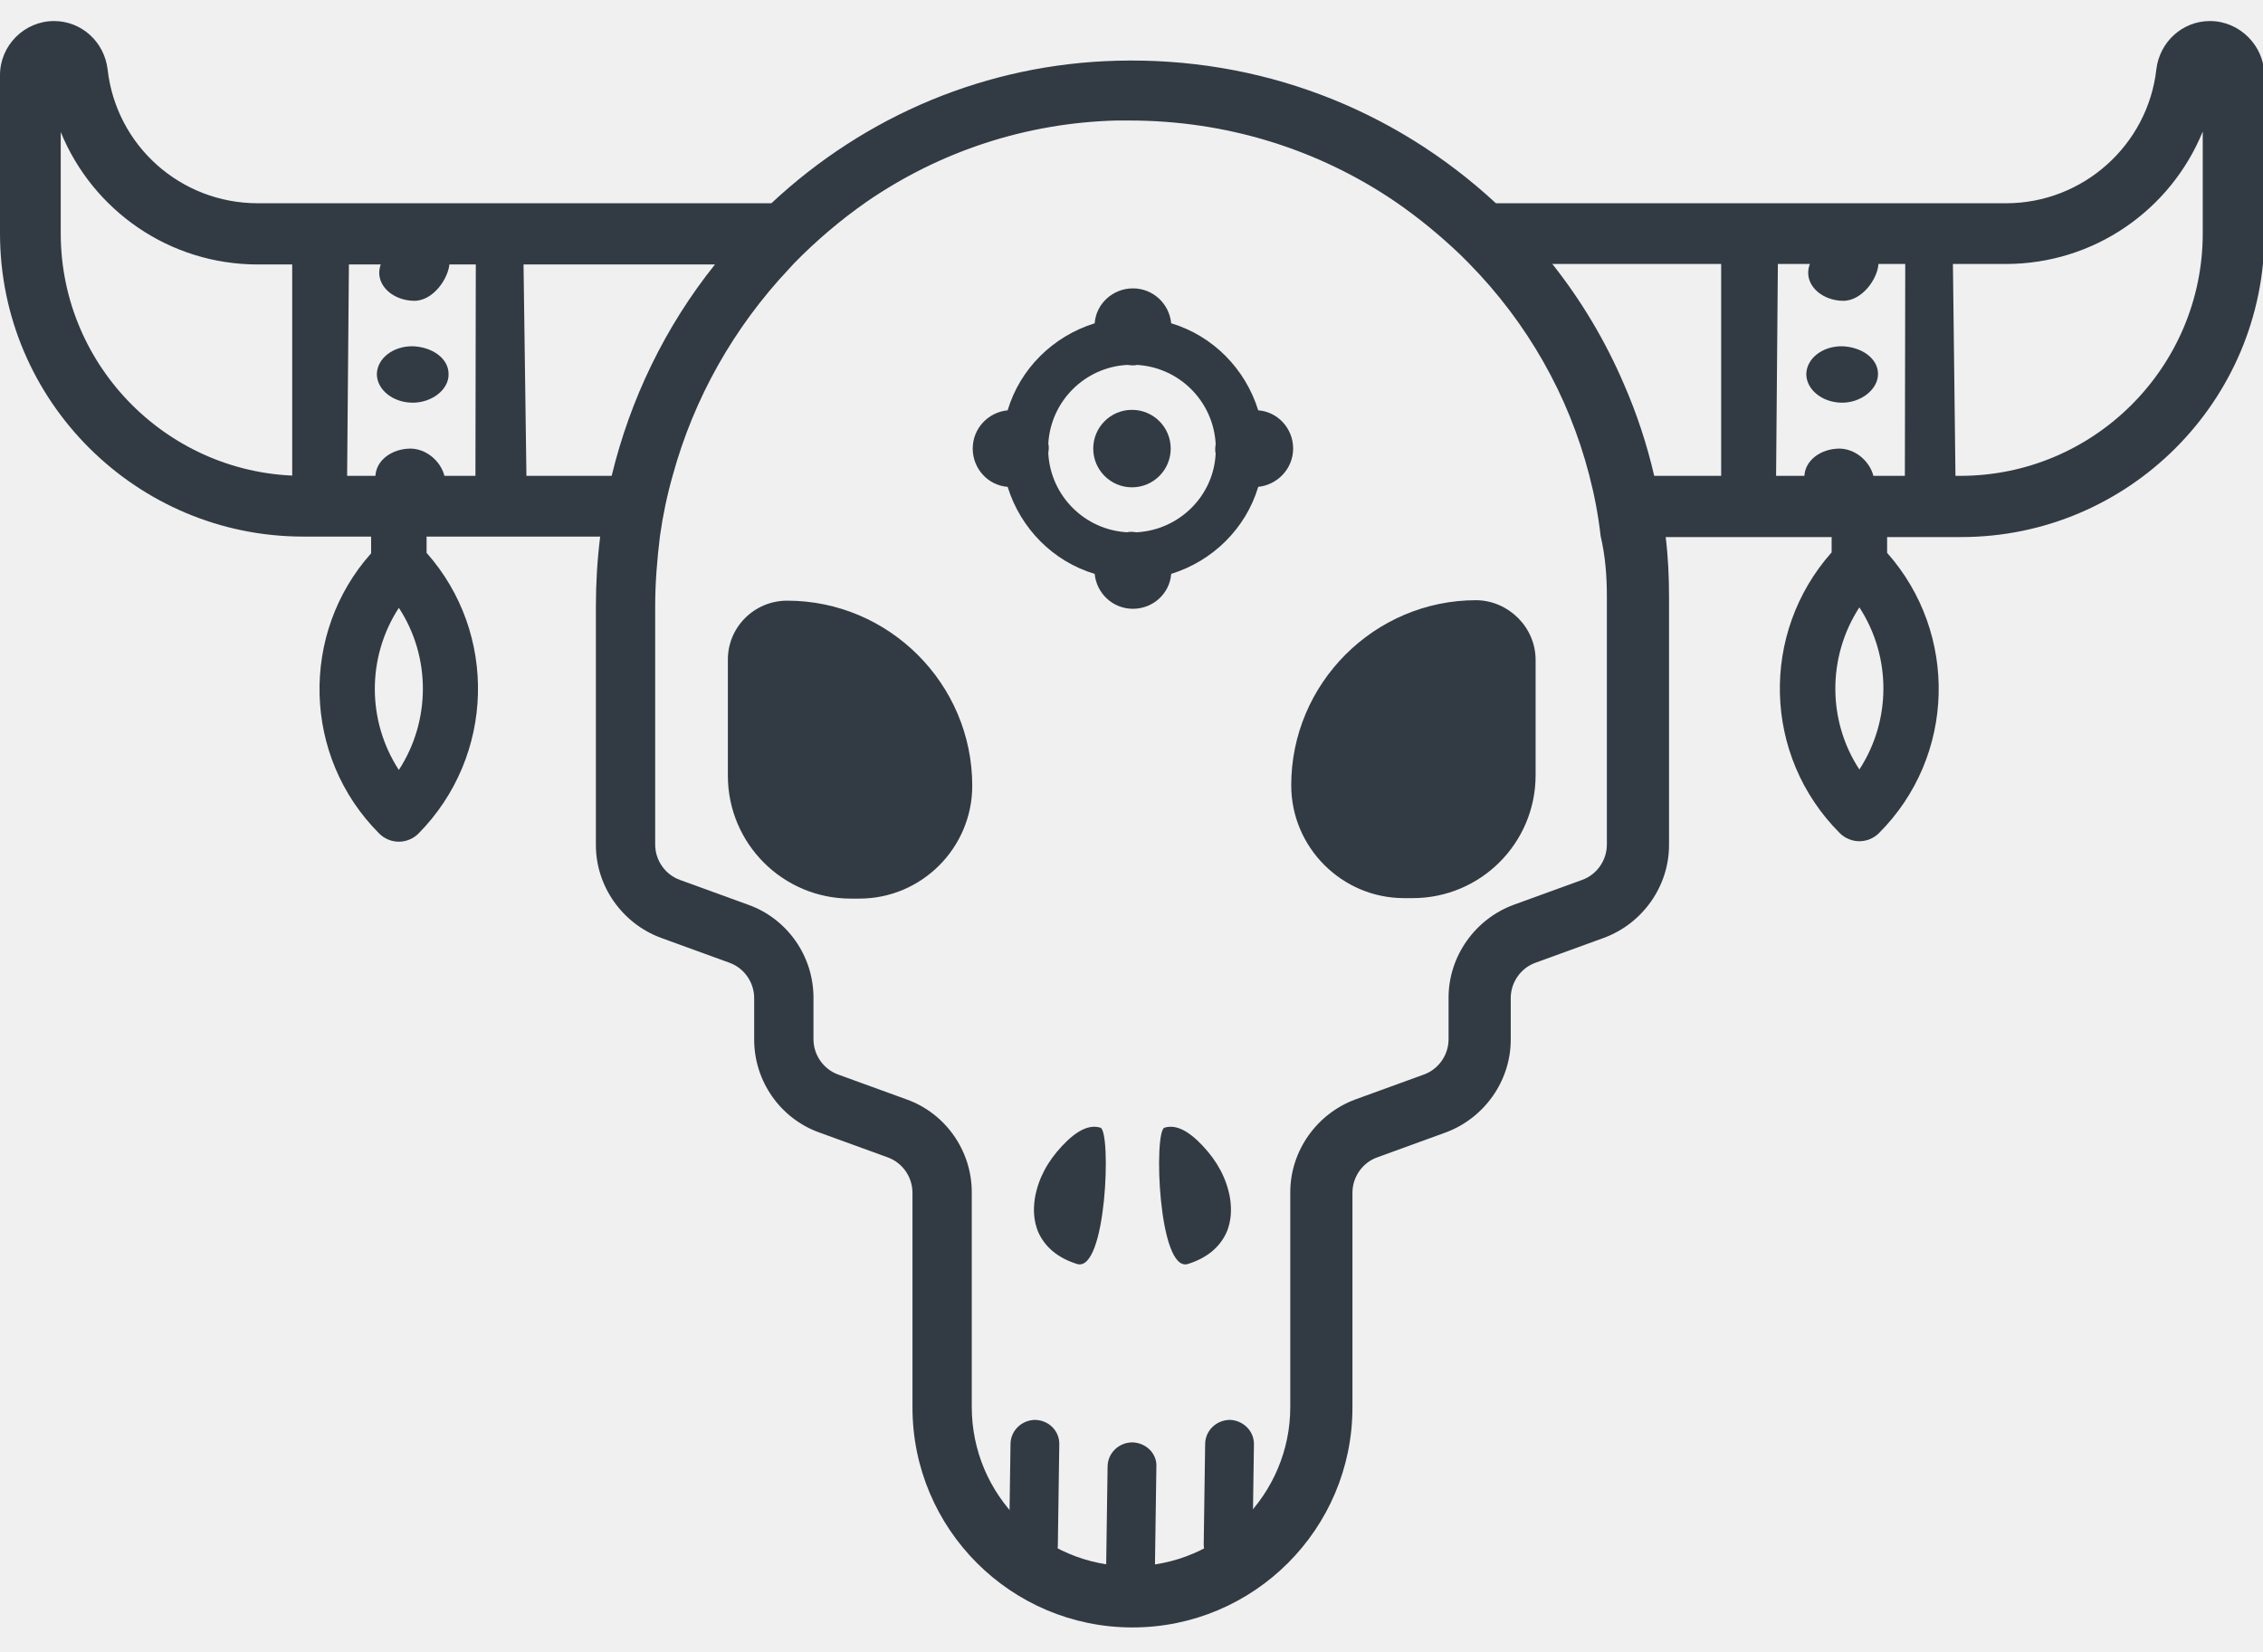
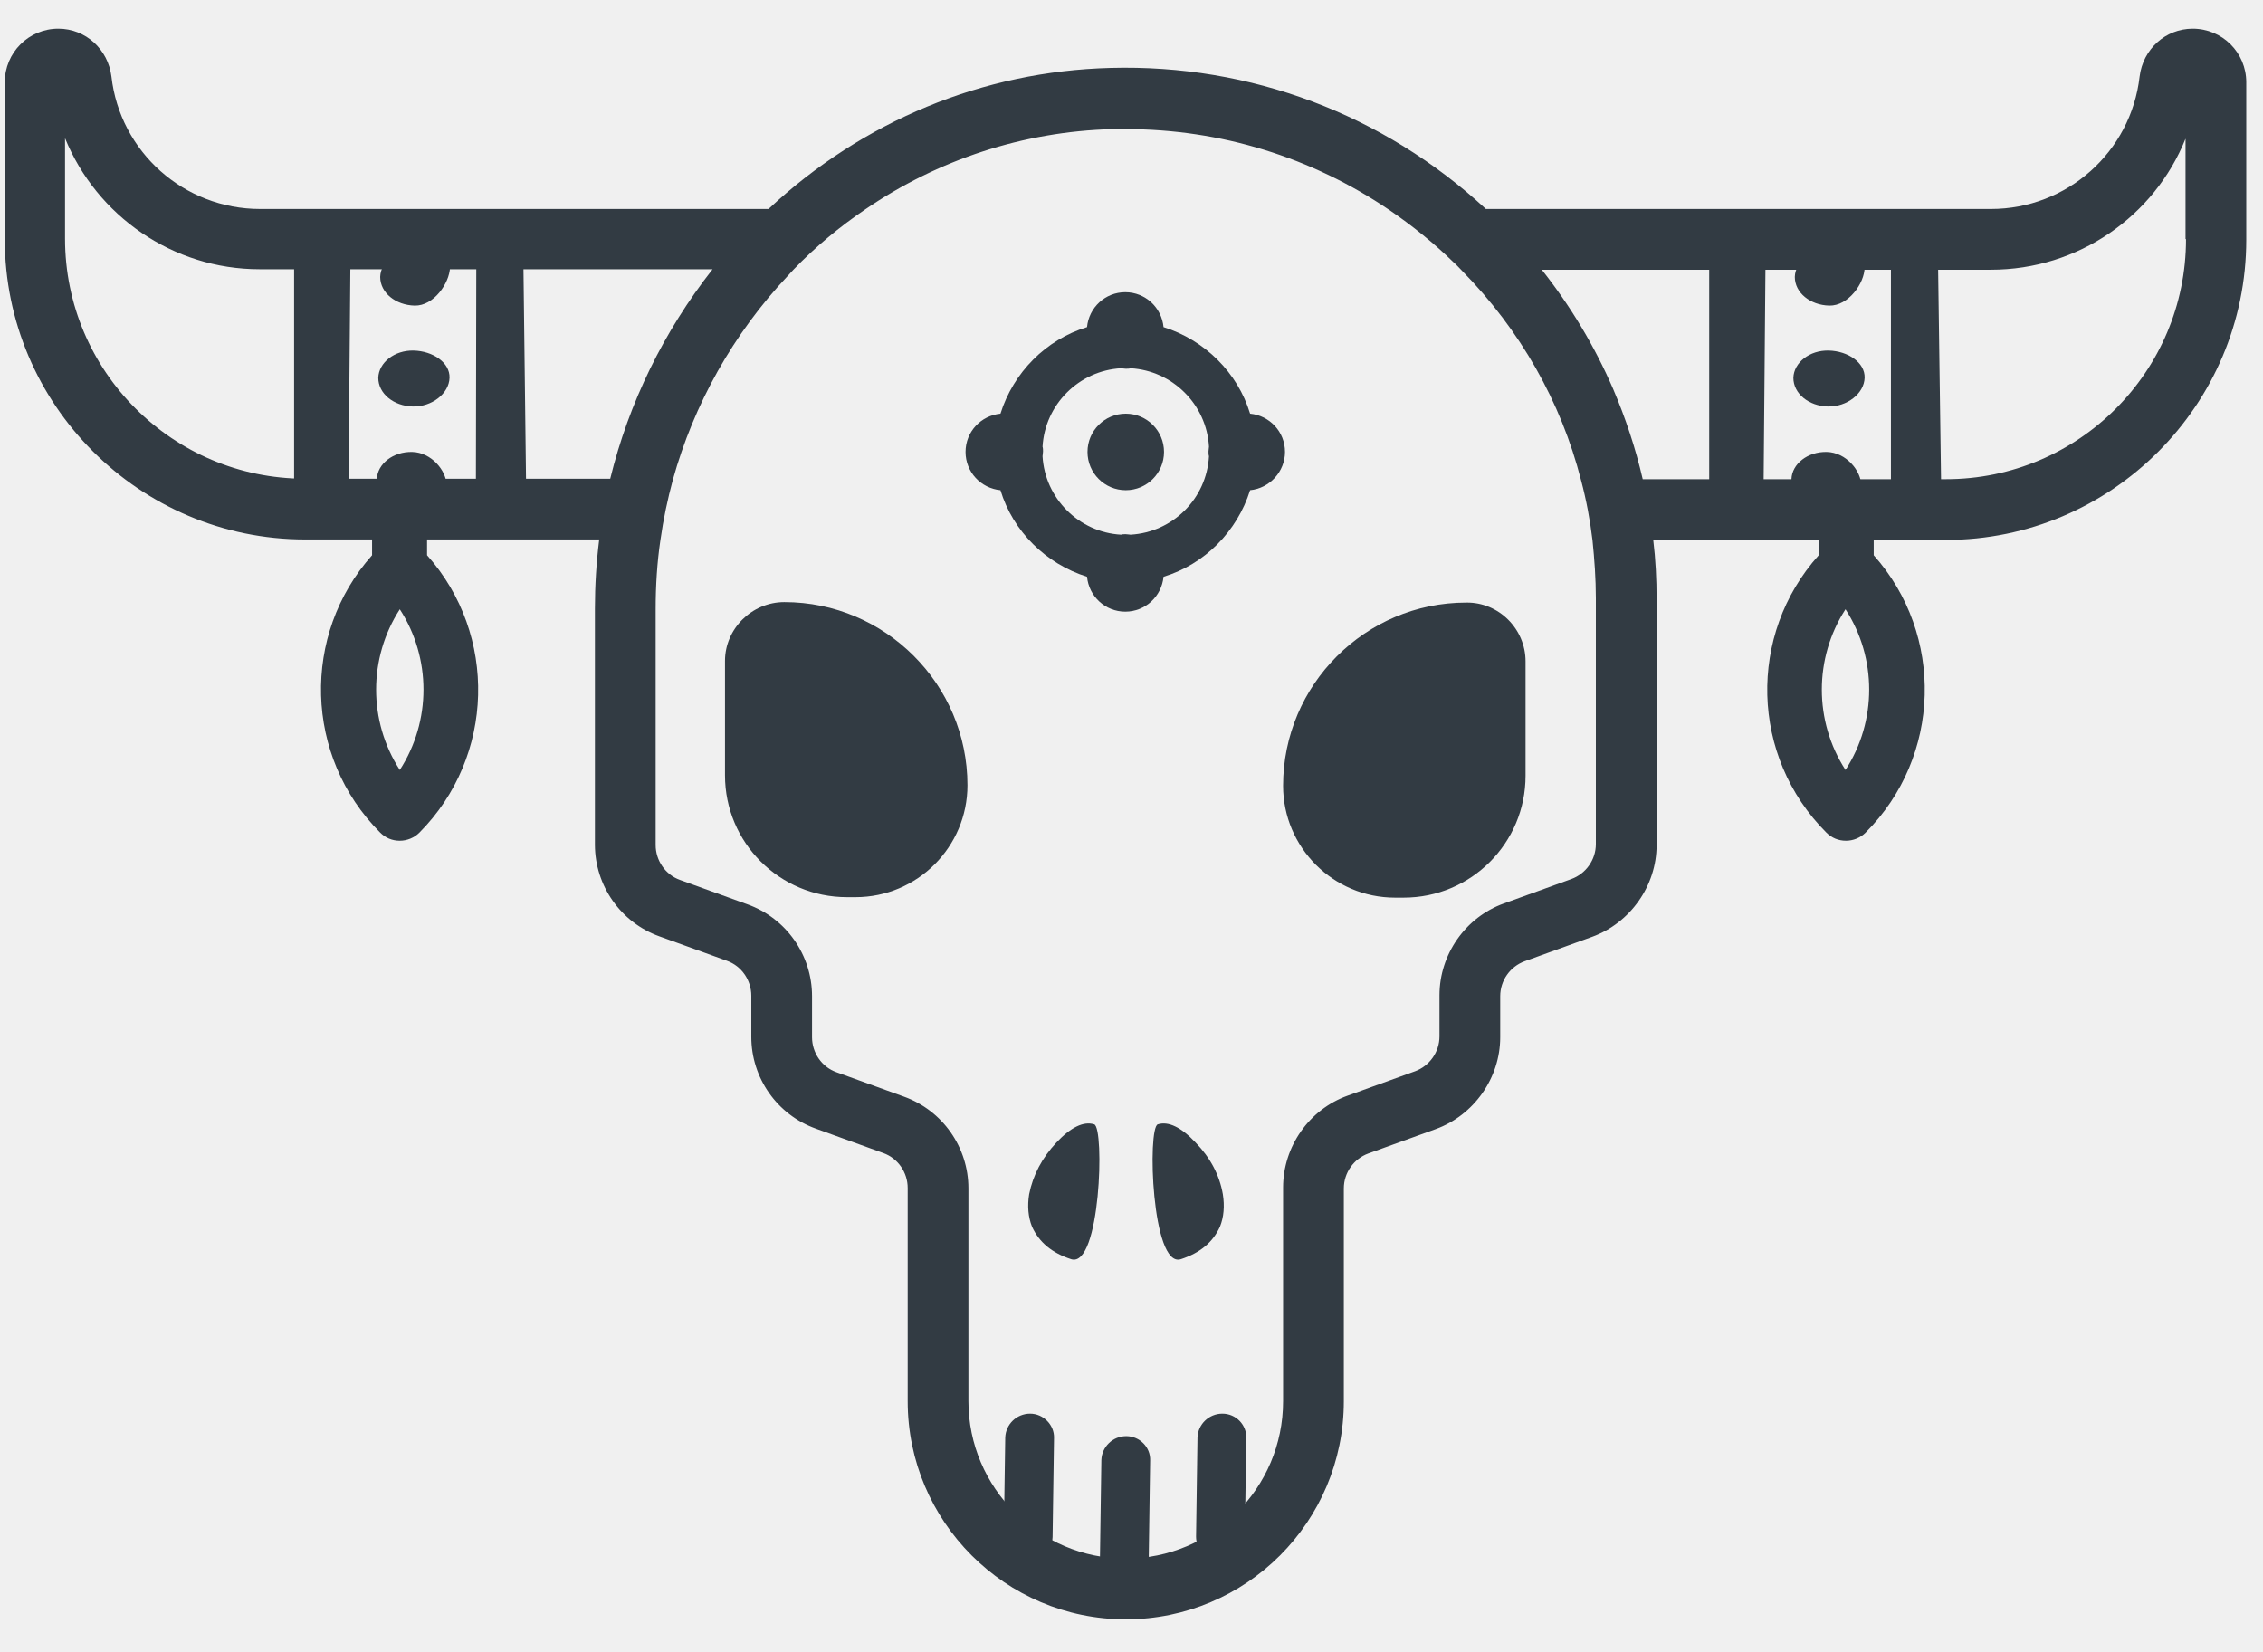
- <svg xmlns="http://www.w3.org/2000/svg" version="1.1" x="0px" y="0px" viewBox="0 0 473.2 345.3" style="enable-background:new 0 0 473.2 345.3;" xml:space="preserve">
+ <svg xmlns="http://www.w3.org/2000/svg" version="1.1" id="Laag_1" x="0px" y="0px" viewBox="0 0 473.2 345.3" style="enable-background:new 0 0 473.2 345.3;" xml:space="preserve">
  <style type="text/css">
- 	.st0{display:none;}
- 	.st1{display:inline;}
- 	.st2{fill:#323B43;}
- 	.st3{fill:#575756;}
- 	.st4{fill:#FFFFFF;}
- 	.st5{fill:#C6C6C5;}
+ 	.st0{fill:#323B43;}
</style>
-   <g id="Laag_1" class="st0">
-     <g id="Capa_1" class="st1">
+   <g>
+     <g>
+       <path class="st0" d="M458.5,6c-5.7,0-10.4,4.3-11.1,10c-1.8,15.8-15.2,27.7-31.1,27.7H310.7c-21.4-19.8-49.2-30.3-78.5-29.5    c-26.7,0.7-51.8,11.1-71.5,29.5H54.4c-15.9,0-29.3-11.9-31.1-27.7c-0.7-5.7-5.4-10-11.1-10C6,6,1,11,1,17.2V50    c0,34.6,28.2,62.8,62.8,62.8h61.5c-0.6,4.8-0.9,9.6-0.9,14.5v49.3c0,8.6,5.4,16.3,13.5,19.2l14.1,5.1c3.1,1.1,5.1,4.1,5.1,7.3v8.6    c0,8.6,5.4,16.3,13.5,19.2l14.1,5.1c3.1,1.1,5.1,4.1,5.1,7.3V293c0,25.1,20.4,45.6,45.6,45.6s45.6-20.4,45.6-45.6v-44.5    c0-3.3,2.1-6.2,5.1-7.3l14.1-5.1c8-2.9,13.5-10.7,13.5-19.2v-8.6c0-3.3,2.1-6.2,5.1-7.3l14.1-5.1c8-2.9,13.5-10.7,13.5-19.2v-51.4    c0-4.2-0.2-8.3-0.7-12.4h61.2c34.6,0,62.8-28.2,62.8-62.8V17.2C469.7,11,464.7,6,458.5,6z M127.6,100.1H63.8    c-27.7,0-50.2-22.5-50.2-50.2V28.9c6.6,16.2,22.5,27.4,40.7,27.4h94.7C138.8,69.3,131.5,84.2,127.6,100.1z M333.7,125.1v51.4    c0,3.3-2.1,6.2-5.1,7.3l-14.1,5.1c-8.1,2.9-13.5,10.7-13.5,19.2v8.6c0,3.3-2.1,6.2-5.1,7.3l-14.1,5.1    c-8.1,2.9-13.5,10.7-13.5,19.2V293c0,18.2-14.8,32.9-32.9,32.9s-32.9-14.8-32.9-32.9v-44.5c0-8.6-5.4-16.3-13.5-19.2l-14.1-5.1    c-3.1-1.1-5.1-4.1-5.1-7.3v-8.6c0-8.6-5.4-16.3-13.5-19.2l-14.1-5.1c-3.1-1.1-5.1-4.1-5.1-7.3v-49.3c0-4.9,0.3-9.8,1-14.5    c0.6-4.3,1.5-8.5,2.6-12.6c4.4-15.8,12.6-30.5,24.1-42.7c0.4-0.4,0.7-0.8,1.1-1.2c4.6-4.8,9.7-9,15-12.6    c15.2-10.4,33-16.3,51.7-16.8c0.9,0,1.9,0,2.8,0c19.9,0,38.9,5.9,55.1,16.9c4.7,3.2,9.3,6.9,13.5,11c0.6,0.5,1.1,1.1,1.7,1.7    c12.2,12.4,20.7,27.4,24.9,43.8c1.1,4.1,1.9,8.4,2.4,12.6C333.4,116.9,333.7,121,333.7,125.1z M457.1,50    c0,27.7-22.5,50.2-50.2,50.2h-63.4c-1.5-6.5-3.6-12.8-6.2-18.9c-3.9-9-8.9-17.3-14.9-24.9h93.9c18.3,0,34.2-11.2,40.7-27.4V50z" />
+     </g>
+     <g>
      <g>
-         <path class="st2" d="M223.2,276.4c-5.5,0-9.9,4.4-9.9,9.9v37.6c0,5.5,4.4,9.9,9.9,9.9s9.9-4.4,9.9-9.9v-37.6     C233,280.8,228.7,276.4,223.2,276.4z" />
-         <path class="st2" d="M251.4,276.4c-5.5,0-9.9,4.4-9.9,9.9v37.6c0,5.5,4.4,9.9,9.9,9.9s9.9-4.4,9.9-9.9v-37.6     C261.3,280.8,256.9,276.4,251.4,276.4z" />
-         <path class="st2" d="M470.8,80c0.3-25.1-9.3-48.5-27.1-66.1c-17.3-17.5-40.5-27.1-65-27.1c-4.5,0-8.7,2.7-10.4,6.9     c-1.7,4.3-0.8,9.1,2.3,12.3l28.8,29.6c8.3,8.5,12.8,19.6,12.8,31.5c0,12-4.7,23.3-13.2,31.9s-19.9,13.2-31.9,13.2h-33.7V109     c0-3.1-1.3-5.9-3.7-7.7c-2.4-1.9-5.5-2.5-8.4-1.9l-24,5.5c-5.2-7.5-13.1-12.8-22.1-14.9c-11.9-2.8-24.4,0.5-33.5,8.8     c-2.5,2.3-6.3,2.3-8.8,0c-9.1-8.3-21.6-11.5-33.5-8.8c-9.1,2.3-16.9,7.6-22.1,15.1l-24-5.5c-2.9-0.7-6,0-8.4,1.9     s-3.7,4.7-3.7,7.7v3.2h-33.7c-24.9,0-45.2-20.3-45.2-45.2c0-5.9,1.1-11.6,3.3-16.9c2.3-5.5,5.3-10.3,9.5-14.5l29.6-30.4     c3.1-3.2,3.9-7.7,2.3-11.9c-1.7-4-5.6-6.7-10-6.7c-50.8,0-92.6,40.8-93.3,91c-0.3,25.1,9.2,48.5,26.9,66.2     c11.2,11.2,24.7,19.1,39.4,23.3V182c-25.5,28.5-24.5,72.5,2.9,100c1.9,1.9,4.4,2.9,6.9,2.9s5.1-1.1,6.9-2.9     c27.5-27.5,28.4-71.3,2.9-100v-11.2c1.9,0.1,3.9,0.3,5.9,0.3h45.6v1.3c0,5.5,4.4,9.9,9.9,9.9h0.8l-3.3,11.1     c-5.9,3.3-10.5,8.7-12.8,15.2c-3.1,8.3-2.1,17.3,2.5,24.8l21.7,35.4v48c0,12.9,4.4,25.7,12.4,35.8l9.5,12.1     c7.6,9.7,11.9,21.9,11.9,34.3v18.7c0,17.9,14.5,32.3,32.3,32.3h22.5c17.9,0,32.3-14.5,32.3-32.3V399c0-12.4,4.3-24.5,11.9-34.3     l9.5-12.1c8-10.1,12.4-22.9,12.4-35.8v-48l21.7-35.4c4.7-7.5,5.5-16.5,2.5-24.8c-2.4-6.5-6.9-11.9-12.8-15.2l-3.3-11.1h0.8     c5.5,0,9.9-4.4,9.9-9.9v-1.3H378c2.3,0,4.5-0.1,6.8-0.3V182c-25.5,28.5-24.5,72.5,2.9,100c1.9,1.9,4.4,2.9,6.9,2.9     c2.7,0,5.1-1.1,6.9-2.9c27.5-27.5,28.4-71.3,2.9-100v-14.9C442.4,155.8,470.4,121,470.8,80z M79.9,259.2     c-11.3-17.5-11.3-40.4,0-57.8C91.4,219,91.4,241.8,79.9,259.2z M76.1,148.5c-4.4-1.2-8.5-2.8-12.7-4.9l15.7-18.1     c3.5,1.7,7.1,3.1,10.8,4.1L76.1,148.5z M23.4,78.1c0.4-30.7,20.4-56.9,48.1-67L61,21.9c-5.9,6-10.4,13.1-13.6,20.8     c-3.2,7.7-4.8,16-4.8,24.4c0,18.5,7.7,35.2,20.3,46.9L47,132.2c-0.8-0.8-1.6-1.5-2.4-2.3C30.7,116.2,23.3,97.7,23.4,78.1z      M98.4,151.2l14-19.2h28.8v19.2H98.4z M308.7,219.5l9.7-7.2c0.8,0.8,1.3,1.9,1.9,2.9c0.5,1.3,0.7,2.8,0.5,4.1     C316.7,219.8,312.7,219.8,308.7,219.5z M153.9,219.3c-0.1-1.3,0-2.8,0.5-4.1c0.4-1.1,1.1-2.1,1.9-2.9l9.7,7.2     C161.9,219.8,157.9,219.8,153.9,219.3z M296.2,260.8c-0.9,1.6-1.5,3.3-1.5,5.2v50.8c0,8.5-2.9,16.9-8.1,23.7l-9.5,12.1     c-10.3,13.2-16,29.7-16,46.5v18.7c0,6.9-5.6,12.5-12.5,12.5h-1.5v-42.5c0-5.5-4.4-9.9-9.9-9.9s-9.9,4.4-9.9,9.9v42.5H226     c-6.9,0-12.5-5.6-12.5-12.5v-18.7c0-16.8-5.7-33.3-16-46.5l-9.5-12.1c-5.2-6.7-8.1-15.2-8.1-23.7V266c0-1.9-0.5-3.6-1.5-5.2     l-13.2-21.5c6.7-0.4,13.2-1.6,19.6-3.6c0,0.4,0.1,0.7,0.1,0.9c0,1.2-0.3,3.3-2.4,4.9c-4.3,3.3-5.1,9.6-1.6,13.9     c2,2.5,4.8,3.7,7.7,3.7c2.1,0,4.3-0.7,6.1-2.1c6.4-5.1,10-12.5,9.9-20.7c-0.1-8.1-3.9-15.6-10.4-20.4l-25.9-19.3l6.5-21.5     c0.9-2.9,0.4-6.3-1.5-8.8s-4.8-4-7.9-4h-4.5v-41l19.2,4.4c4.8,1.1,9.6-1.5,11.3-6c2.1-5.3,6.7-9.2,12.3-10.5s11.3,0.1,15.7,4.1     c10.1,9.2,25.3,9.2,35.4,0c4.3-3.9,10-5.5,15.7-4.1c5.7,1.3,10.1,5.2,12.3,10.5c1.7,4.5,6.7,7.1,11.3,6l19.2-4.4v41H309     c-3.1,0-6.1,1.5-7.9,4c-1.9,2.5-2.4,5.7-1.5,8.8l6.5,21.5l-25.9,19.3c-6.5,4.8-10.3,12.3-10.4,20.4s3.5,15.6,9.9,20.7     c1.9,1.5,4,2.1,6.1,2.1c2.9,0,5.9-1.3,7.7-3.7c3.3-4.3,2.7-10.5-1.6-13.9c-2.1-1.6-2.4-3.7-2.4-4.9c0-0.3,0-0.5,0.1-0.9     c6.3,2,12.9,3.2,19.6,3.6L296.2,260.8z M394.6,259.2c-11.3-17.5-11.3-40.4,0-57.8C405.9,219,405.9,241.8,394.6,259.2z      M384.8,129.6c3.6-1.1,7.2-2.4,10.7-4l15.5,17.9c-3.9,2-8,3.6-12.3,4.8L384.8,129.6z M413.5,21.9l-11.1-11.3     c10.1,3.6,19.5,9.3,27.3,17.2c13.9,13.9,21.5,32.4,21.2,52c-0.3,20.7-9.3,39.3-23.9,52.4l-15.6-18c0.4-0.4,0.8-0.8,1.2-1.2     c12.3-12.3,19.1-28.5,19.1-45.8C431.9,50.1,425.4,34,413.5,21.9z M333.3,132h28.8l14.3,19.2h-42.9V132H333.3z" />
-         <path class="st2" d="M247.2,228.4v-77c0-5.5-4.4-9.9-9.9-9.9s-9.9,4.4-9.9,9.9v77c0,5.5,4.4,9.9,9.9,9.9S247.2,233.9,247.2,228.4     z" />
+         <path class="st0" d="M164,125.9c21.1,0,38.3,17.2,38.3,38.3c0,12.9-10.5,23.4-23.4,23.4l-1.8,0c-14.1,0-25.5-11.4-25.5-25.5     l0-23.9C151.6,131.5,157.2,125.9,164,125.9z" />
+       </g>
+     </g>
+     <g>
+       <g>
+         <path class="st0" d="M319,138.3l0,23.9c0,14.1-11.4,25.5-25.5,25.5h-1.8c-12.9,0-23.4-10.5-23.4-23.4c0-21.1,17.2-38.3,38.3-38.3     C313.4,125.9,319,131.5,319,138.3z" />
      </g>
    </g>
  </g>
-   <g id="Laag_2">
-     <g>
-       <path class="st3" d="M-96.2,223.1c-0.9,0-1.6,0.7-1.7,1.5c-0.8,6.6-6.3,11.6-13.1,11.6h-126.5c-6.8,0-12.3-5.1-13.1-11.6    c-0.1-0.9-0.8-1.5-1.7-1.5c-0.9,0-1.7,0.8-1.7,1.7v11.5c0,10.9,8.8,19.7,19.7,19.7h120c10.9,0,19.8-8.8,19.8-19.7v-11.5    C-94.5,223.8-95.3,223.1-96.2,223.1" />
-       <path class="st4" d="M-139.2,261.6c0-19.7-16.3-35.6-36.1-35.1c-19.1,0.5-34.1,16.7-34.1,35.8v16.5c0,2,1.2,3.8,3.1,4.5l4.7,1.7    c1.9,0.7,3.1,2.5,3.1,4.5v13.9c0,2,1.2,3.8,3.1,4.5l4.7,1.7c1.9,0.7,3.1,2.5,3.1,4.5v26c0,7.3,5.9,13.2,13.2,13.2    c7.3,0,13.2-5.9,13.2-13.2v-26c0-2,1.2-3.8,3.1-4.5l4.7-1.7c1.9-0.7,3.1-2.5,3.1-4.5v-13.9c0-2,1.2-3.8,3.1-4.5l4.7-1.7    c1.9-0.7,3.1-2.5,3.1-4.5V261.6z" />
-       <path class="st5" d="M-205,268.1v9.3c0,1,0.6,1.9,1.6,2.2l5.3,1.9c1.5,0.6,3.2-0.6,3.2-2.2V270c0-1-0.6-1.9-1.6-2.2l-5.3-1.9    C-203.4,265.3-205,266.5-205,268.1" />
-       <path class="st5" d="M-143.6,268.1v9.3c0,1-0.6,1.9-1.6,2.2l-5.3,1.9c-1.5,0.6-3.2-0.6-3.2-2.2V270c0-1,0.6-1.9,1.6-2.2l5.3-1.9    C-145.2,265.3-143.6,266.5-143.6,268.1" />
-       <path class="st5" d="M-175.1,319.4l-3.7-3.7c-0.7-0.7-2-0.2-2,0.8v23.2c0,3.3,2.4,6.3,5.7,6.8c4,0.5,7.4-2.6,7.4-6.5v-23.4    c0-1.1-1.3-1.6-2-0.8l-3.7,3.7C-173.9,319.9-174.6,319.9-175.1,319.4" />
-     </g>
-     <g>
-       <g>
-         <path class="st2" d="M462.1,4.4c-5.7,0-10.5,4.3-11.2,10.1c-1.8,15.9-15.4,28-31.4,28H312.8c-21.6-20-49.6-30.6-79.3-29.8     c-27,0.7-52.4,11.3-72.2,29.8H53.9c-16.1,0-29.6-12-31.4-28C21.8,8.7,17,4.4,11.3,4.4C5.1,4.4,0,9.5,0,15.7v33.1     c0,35,28.5,63.4,63.4,63.4h62.1c-0.6,4.8-0.9,9.7-0.9,14.7v49.8c0,8.6,5.5,16.4,13.6,19.4l14.3,5.2c3.1,1.1,5.2,4.1,5.2,7.4v8.7     c0,8.7,5.5,16.5,13.6,19.4l14.3,5.2c3.1,1.1,5.2,4.1,5.2,7.4v44.9c0,25.4,20.6,46,46,46s46-20.6,46-46v-44.9     c0-3.3,2.1-6.3,5.2-7.4l14.3-5.2c8.1-3,13.6-10.8,13.6-19.4v-8.7c0-3.3,2.1-6.3,5.2-7.4l14.3-5.2c8.1-3,13.6-10.8,13.6-19.4     v-51.9c0-4.2-0.2-8.4-0.7-12.5h61.8c35,0,63.4-28.5,63.4-63.4V15.7C473.4,9.5,468.3,4.4,462.1,4.4z M127.9,99.5H63.4     c-27.9,0-50.7-22.7-50.7-50.7V27.6c6.7,16.4,22.7,27.7,41.2,27.7h95.6C139.1,68.3,131.8,83.4,127.9,99.5z M336,124.7v51.9     c0,3.3-2.1,6.3-5.2,7.4l-14.3,5.2c-8.1,3-13.6,10.8-13.6,19.4v8.7c0,3.3-2.1,6.3-5.2,7.4l-14.3,5.2c-8.1,3-13.6,10.8-13.6,19.4     v44.9c0,18.3-14.9,33.3-33.3,33.3s-33.3-14.9-33.3-33.3v-44.9c0-8.7-5.5-16.5-13.6-19.4l-14.3-5.2c-3.1-1.1-5.2-4.1-5.2-7.4v-8.7     c0-8.7-5.5-16.5-13.6-19.4l-14.3-5.2c-3.1-1.1-5.2-4.1-5.2-7.4v-49.8c0-4.9,0.4-9.8,1-14.7c0.6-4.3,1.5-8.6,2.7-12.8     c4.4-16,12.7-30.8,24.3-43.1c0.4-0.4,0.7-0.8,1.1-1.2c4.7-4.8,9.8-9.1,15.1-12.8c15.4-10.6,33.4-16.5,52.2-17c0.9,0,1.9,0,2.8,0     c20.1,0,39.3,5.9,55.6,17c4.8,3.3,9.3,7,13.6,11.1c0.6,0.6,1.1,1.1,1.7,1.7c12.3,12.5,20.9,27.7,25.2,44.3     c1.1,4.2,1.9,8.4,2.4,12.8C335.7,116.4,336,120.5,336,124.7z M460.6,48.8c0,27.9-22.7,50.7-50.7,50.7h-64     c-1.5-6.5-3.6-12.9-6.3-19.1c-3.9-9.1-8.9-17.5-15-25.2h94.8c18.5,0,34.5-11.3,41.2-27.7V48.8z" />
-       </g>
-       <g>
-         <g>
-           <path class="st2" d="M164.6,125.6c21.3,0,38.7,17.4,38.7,38.7c0,13-10.6,23.6-23.6,23.6h-1.8c-14.2,0-25.7-11.5-25.7-25.7      l0-24.1C152.1,131.2,157.7,125.6,164.6,125.6z" />
-         </g>
-       </g>
-       <g>
-         <g>
-           <path class="st2" d="M321.1,138l0,24.1c0,14.2-11.5,25.7-25.7,25.7h-1.8c-13,0-23.6-10.6-23.6-23.6c0-21.3,17.4-38.7,38.7-38.7      C315.5,125.6,321.1,131.2,321.1,138z" />
-         </g>
-       </g>
-     </g>
-     <g>
-       <polygon class="st2" points="109.4,50 110.2,108.4 99.4,108.1 99.5,50.7   " />
-       <polygon class="st2" points="73,50.3 72.5,109.6 61.1,109.9 61.1,50.5   " />
-       <path class="st2" d="M86.5,62.9c-4.1-0.1-7.3-2.8-7.2-6c0.1-3.3,3.4-5.8,7.4-5.8c4.1,0.1,7.3,0.5,7.3,3.8    C93.9,58.1,90.6,63,86.5,62.9z" />
-       <path class="st2" d="M86.1,84.2c-4.1-0.1-7.3-2.8-7.3-6c0.1-3.3,3.4-5.8,7.4-5.8c4.1,0.1,7.6,2.5,7.6,5.8    C93.9,81.5,90.2,84.3,86.1,84.2z" />
-       <path class="st2" d="M85.8,105.6c-4.1-0.1-7.3-2.8-7.3-6c0.1-3.3,3.4-5.8,7.4-5.8c4.1,0.1,7.3,3.9,7.2,7.2    C93.2,104.2,89.8,105.6,85.8,105.6z" />
-     </g>
-     <g>
-       <polygon class="st2" points="408.3,50 409,108.4 398.3,108.1 398.4,50.7   " />
-       <polygon class="st2" points="371.8,50.3 371.3,109.6 359.9,109.9 359.9,50.5   " />
-       <path class="st2" d="M385.3,62.9c-4.1-0.1-7.3-2.8-7.2-6c0.1-3.3,3.4-5.8,7.4-5.8c4.1,0.1,7.3,0.5,7.3,3.8    C392.8,58.1,389.4,63,385.3,62.9z" />
-       <path class="st2" d="M385,84.2c-4.1-0.1-7.3-2.8-7.3-6c0.1-3.3,3.4-5.8,7.4-5.8c4.1,0.1,7.6,2.5,7.6,5.8    C392.7,81.5,389,84.3,385,84.2z" />
-       <path class="st2" d="M384.6,105.6c-4.1-0.1-7.3-2.8-7.3-6c0.1-3.3,3.4-5.8,7.4-5.8c4.1,0.1,7.3,3.9,7.2,7.2    C392,104.2,388.7,105.6,384.6,105.6z" />
-     </g>
-     <g>
-       <path class="st2" d="M89.2,115.6v-5.1l-11.6-2.1l0,7.3c-14.9,16.7-14.4,42.5,1.7,58.6c1.1,1.1,2.6,1.7,4.1,1.7    c1.5,0,3-0.6,4.1-1.7C103.5,158.1,104.1,132.4,89.2,115.6z M83.4,161c-6.7-10.3-6.7-23.6,0-33.9C90.1,137.3,90.1,150.7,83.4,161z" />
-     </g>
-     <g>
-       <path class="st2" d="M384.7,174.2c1.1,1.1,2.6,1.7,4.1,1.7c1.5,0,3-0.6,4.1-1.7c16.1-16.1,16.6-41.8,1.7-58.6v-7.3l-11.6,2.1v5.1    C368,132.4,368.6,158.1,384.7,174.2z M388.8,127c6.7,10.3,6.7,23.6,0,33.9C382.1,150.7,382.1,137.3,388.8,127z" />
-     </g>
-     <g>
-       <path class="st2" d="M236.8,301.6c-2.8,0-5.2,2.2-5.2,5.1l-0.3,20.9c0,2.6,1.9,4.8,4.4,5.2c0.2,0,0.4,0,0.6,0    c2.8,0,5.2-2.2,5.2-5.1l0.3-20.9h0C242,304,239.7,301.7,236.8,301.6z" />
-       <path class="st2" d="M216.5,296.9c-2.8,0-5.2,2.2-5.2,5.1l-0.3,20.9c0,2.6,1.9,4.8,4.4,5.2c0.2,0,0.4,0,0.6,0    c2.8,0,5.2-2.2,5.2-5.1l0.3-20.9C221.6,299.3,219.4,297,216.5,296.9z" />
-       <path class="st2" d="M257.2,296.9c-2.8,0-5.2,2.2-5.2,5.1l-0.3,20.9c0,2.6,1.9,4.8,4.4,5.2c0.2,0,0.4,0,0.6,0    c2.8,0,5.2-2.2,5.2-5.1l0.3-20.9C262.3,299.3,260,297,257.2,296.9z" />
-     </g>
-     <path class="st2" d="M222.1,239.6L222.1,239.6c3.1-3.3,5.7-4.5,8-3.8c2.3,0.7,1.3,30.4-4.9,28.5c-4.1-1.3-6.8-3.6-8.2-6.9   c-0.8-2.1-1-4.3-0.6-6.9C217.1,246.5,219,242.9,222.1,239.6" />
-     <path class="st2" d="M251.5,239.6L251.5,239.6c-3.1-3.3-5.7-4.5-8-3.8c-2.3,0.7-1.3,30.4,4.9,28.5c4.1-1.3,6.8-3.6,8.2-6.9   c0.8-2.1,1-4.3,0.6-6.9C256.5,246.5,254.6,242.9,251.5,239.6" />
-     <g>
-       <circle class="st2" cx="236.7" cy="93.8" r="8.1" />
-       <path class="st2" d="M270.4,93.8c0-4.2-3.2-7.7-7.3-8c-2.7-8.7-9.5-15.6-18.2-18.2c-0.4-4.1-3.8-7.3-8-7.3c-4.2,0-7.7,3.2-8,7.3    c-8.7,2.7-15.6,9.5-18.2,18.2c-4.1,0.4-7.3,3.8-7.3,8c0,4.2,3.2,7.7,7.3,8c2.7,8.7,9.5,15.6,18.2,18.2c0.4,4.1,3.8,7.3,8,7.3    c4.2,0,7.7-3.2,8-7.3c8.7-2.7,15.6-9.5,18.2-18.2C267.1,101.4,270.4,98,270.4,93.8z M237.7,111.3c-0.3,0-0.7-0.1-1-0.1    c-0.3,0-0.7,0-1,0.1c-8.9-0.5-16-7.6-16.5-16.5c0-0.3,0.1-0.7,0.1-1s0-0.7-0.1-1c0.5-8.9,7.6-16,16.5-16.5c0.3,0,0.7,0.1,1,0.1    c0.3,0,0.7,0,1-0.1c8.9,0.5,16,7.6,16.5,16.5c0,0.3-0.1,0.7-0.1,1c0,0.3,0,0.7,0.1,1C253.8,103.7,246.6,110.8,237.7,111.3z" />
-     </g>
+   <g>
+     <polygon class="st0" points="109.4,51.2 110.1,108.9 99.5,108.6 99.6,51.9  " />
+     <polygon class="st0" points="73.3,51.4 72.8,110.1 61.5,110.5 61.5,51.6  " />
+     <path class="st0" d="M86.7,63.9c-4-0.1-7.2-2.7-7.2-6c0.1-3.2,3.4-5.8,7.4-5.7c4,0.1,7.3,0.5,7.2,3.7C94,59.2,90.7,64,86.7,63.9z" />
+     <path class="st0" d="M86.3,85c-4-0.1-7.2-2.7-7.2-6c0.1-3.2,3.4-5.8,7.4-5.7c4,0.1,7.6,2.5,7.5,5.7C93.9,82.3,90.3,85.1,86.3,85z" />
+     <path class="st0" d="M86,106.2c-4-0.1-7.2-2.7-7.2-6c0.1-3.2,3.4-5.8,7.4-5.7c4,0.1,7.2,3.9,7.2,7.1C93.3,104.8,90,106.2,86,106.2z   " />
+   </g>
+   <g>
+     <polygon class="st0" points="405.2,51.2 406,108.9 395.4,108.6 395.4,51.9  " />
+     <polygon class="st0" points="369.2,51.4 368.7,110.1 357.4,110.5 357.4,51.6  " />
+     <path class="st0" d="M382.5,63.9c-4-0.1-7.2-2.7-7.2-6c0.1-3.2,3.4-5.8,7.4-5.7c4,0.1,7.3,0.5,7.2,3.7   C389.9,59.2,386.5,64,382.5,63.9z" />
+     <path class="st0" d="M382.2,85c-4-0.1-7.2-2.7-7.2-6c0.1-3.2,3.4-5.8,7.4-5.7c4,0.1,7.6,2.5,7.5,5.7   C389.8,82.3,386.2,85.1,382.2,85z" />
+     <path class="st0" d="M381.8,106.2c-4-0.1-7.2-2.7-7.2-6c0.1-3.2,3.4-5.8,7.4-5.7c4,0.1,7.2,3.9,7.2,7.1   C389.1,104.8,385.8,106.2,381.8,106.2z" />
+   </g>
+   <g>
+     <path class="st0" d="M89.3,116.1V111l-11.5-2.1v7.2c-14.8,16.6-14.2,42.1,1.7,58c1.1,1.1,2.5,1.7,4.1,1.7c1.5,0,3-0.6,4.1-1.7   C103.5,158.2,104.1,132.7,89.3,116.1z M83.6,161c-6.6-10.2-6.6-23.4,0-33.6C90.2,137.6,90.2,150.8,83.6,161z" />
+   </g>
+   <g>
+     <path class="st0" d="M381.9,174.1c1.1,1.1,2.5,1.7,4.1,1.7c1.5,0,3-0.6,4.1-1.7c15.9-15.9,16.5-41.4,1.7-58v-7.2l-11.5,2.1v5.1   C365.4,132.7,366,158.2,381.9,174.1z M385.9,127.4c6.6,10.2,6.6,23.4,0,33.6C379.3,150.8,379.3,137.6,385.9,127.4z" />
+   </g>
+   <g>
+     <path class="st0" d="M235.5,300.3c-2.8,0-5.1,2.2-5.2,5l-0.3,20.7c0,2.6,1.9,4.8,4.4,5.1c0.2,0,0.4,0,0.6,0c2.8,0,5.1-2.2,5.2-5   l0.3-20.7h0C240.6,302.6,238.3,300.3,235.5,300.3z" />
+     <path class="st0" d="M215.4,295.6c-2.8,0-5.1,2.2-5.2,5l-0.3,20.7c0,2.6,1.9,4.8,4.4,5.1c0.2,0,0.4,0,0.6,0c2.8,0,5.1-2.2,5.2-5   l0.3-20.7C220.5,298,218.2,295.6,215.4,295.6z" />
+     <path class="st0" d="M255.6,295.6c-2.8,0-5.1,2.2-5.2,5l-0.3,20.7c0,2.6,1.9,4.8,4.4,5.1c0.2,0,0.4,0,0.6,0c2.8,0,5.1-2.2,5.2-5   l0.3-20.7C260.7,298,258.5,295.6,255.6,295.6z" />
+   </g>
+   <path class="st0" d="M220.9,238.9L220.9,238.9c3-3.2,5.7-4.5,7.9-3.8c2.2,0.7,1.3,30.1-4.8,28.2c-4-1.3-6.7-3.5-8.2-6.8  c-0.8-2-1-4.3-0.6-6.8C216,245.7,217.9,242.1,220.9,238.9" />
+   <path class="st0" d="M250,238.9L250,238.9c-3-3.2-5.7-4.5-7.9-3.8c-2.2,0.7-1.3,30.1,4.8,28.2c4-1.3,6.7-3.5,8.2-6.8  c0.8-2,1-4.3,0.6-6.8C255,245.7,253.1,242.1,250,238.9" />
+   <g>
+     <circle class="st0" cx="235.4" cy="94.5" r="8" />
+     <path class="st0" d="M268.7,94.5c0-4.2-3.2-7.6-7.3-8c-2.6-8.6-9.5-15.4-18.1-18.1c-0.4-4.1-3.8-7.3-8-7.3c-4.2,0-7.6,3.2-8,7.3   c-8.6,2.6-15.4,9.5-18.1,18.1c-4.1,0.4-7.3,3.8-7.3,8c0,4.2,3.2,7.6,7.3,8c2.6,8.6,9.5,15.4,18.1,18.1c0.4,4.1,3.8,7.3,8,7.3   c4.2,0,7.6-3.2,8-7.3c8.6-2.6,15.4-9.5,18.1-18.1C265.5,102.1,268.7,98.6,268.7,94.5z M236.4,111.8c-0.3,0-0.6-0.1-1-0.1   s-0.7,0-1,0.1c-8.8-0.5-15.9-7.6-16.4-16.4c0-0.3,0.1-0.6,0.1-1c0-0.3,0-0.7-0.1-1c0.5-8.8,7.6-15.9,16.4-16.4c0.3,0,0.6,0.1,1,0.1   s0.7,0,1-0.1c8.8,0.5,15.9,7.6,16.4,16.4c0,0.3-0.1,0.6-0.1,1c0,0.3,0,0.7,0.1,1C252.3,104.3,245.2,111.3,236.4,111.8z" />
  </g>
</svg>
